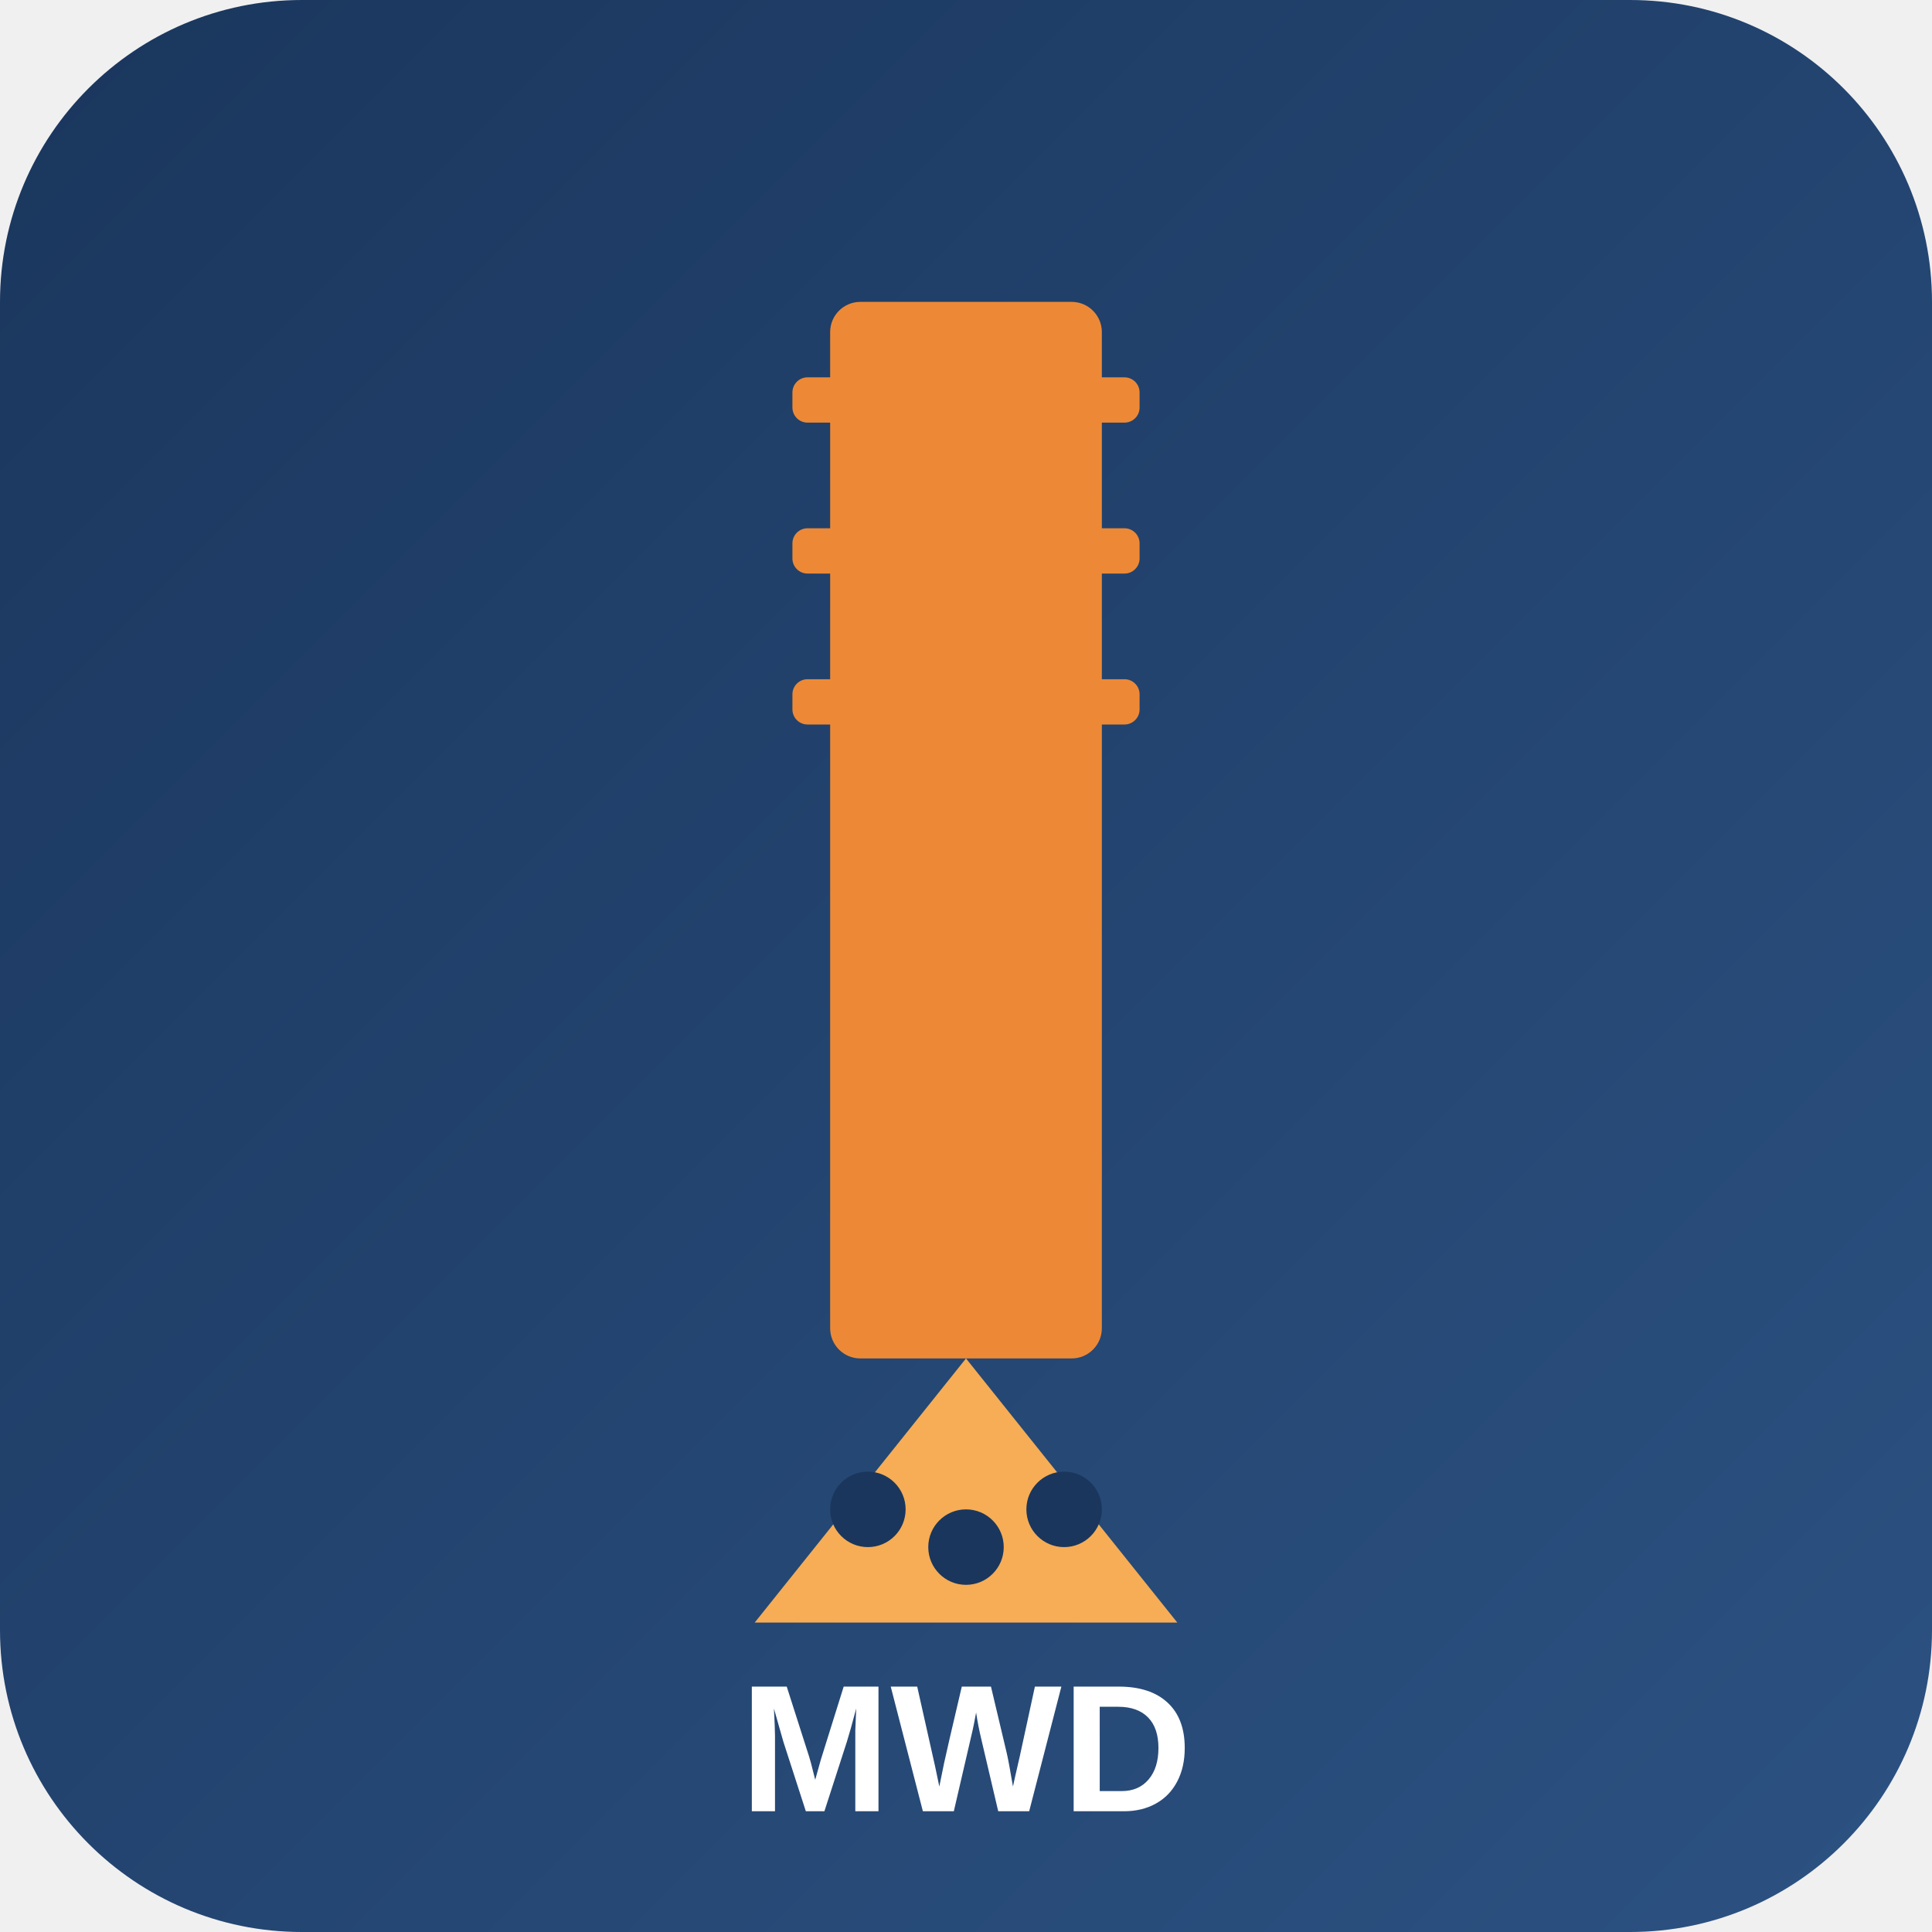
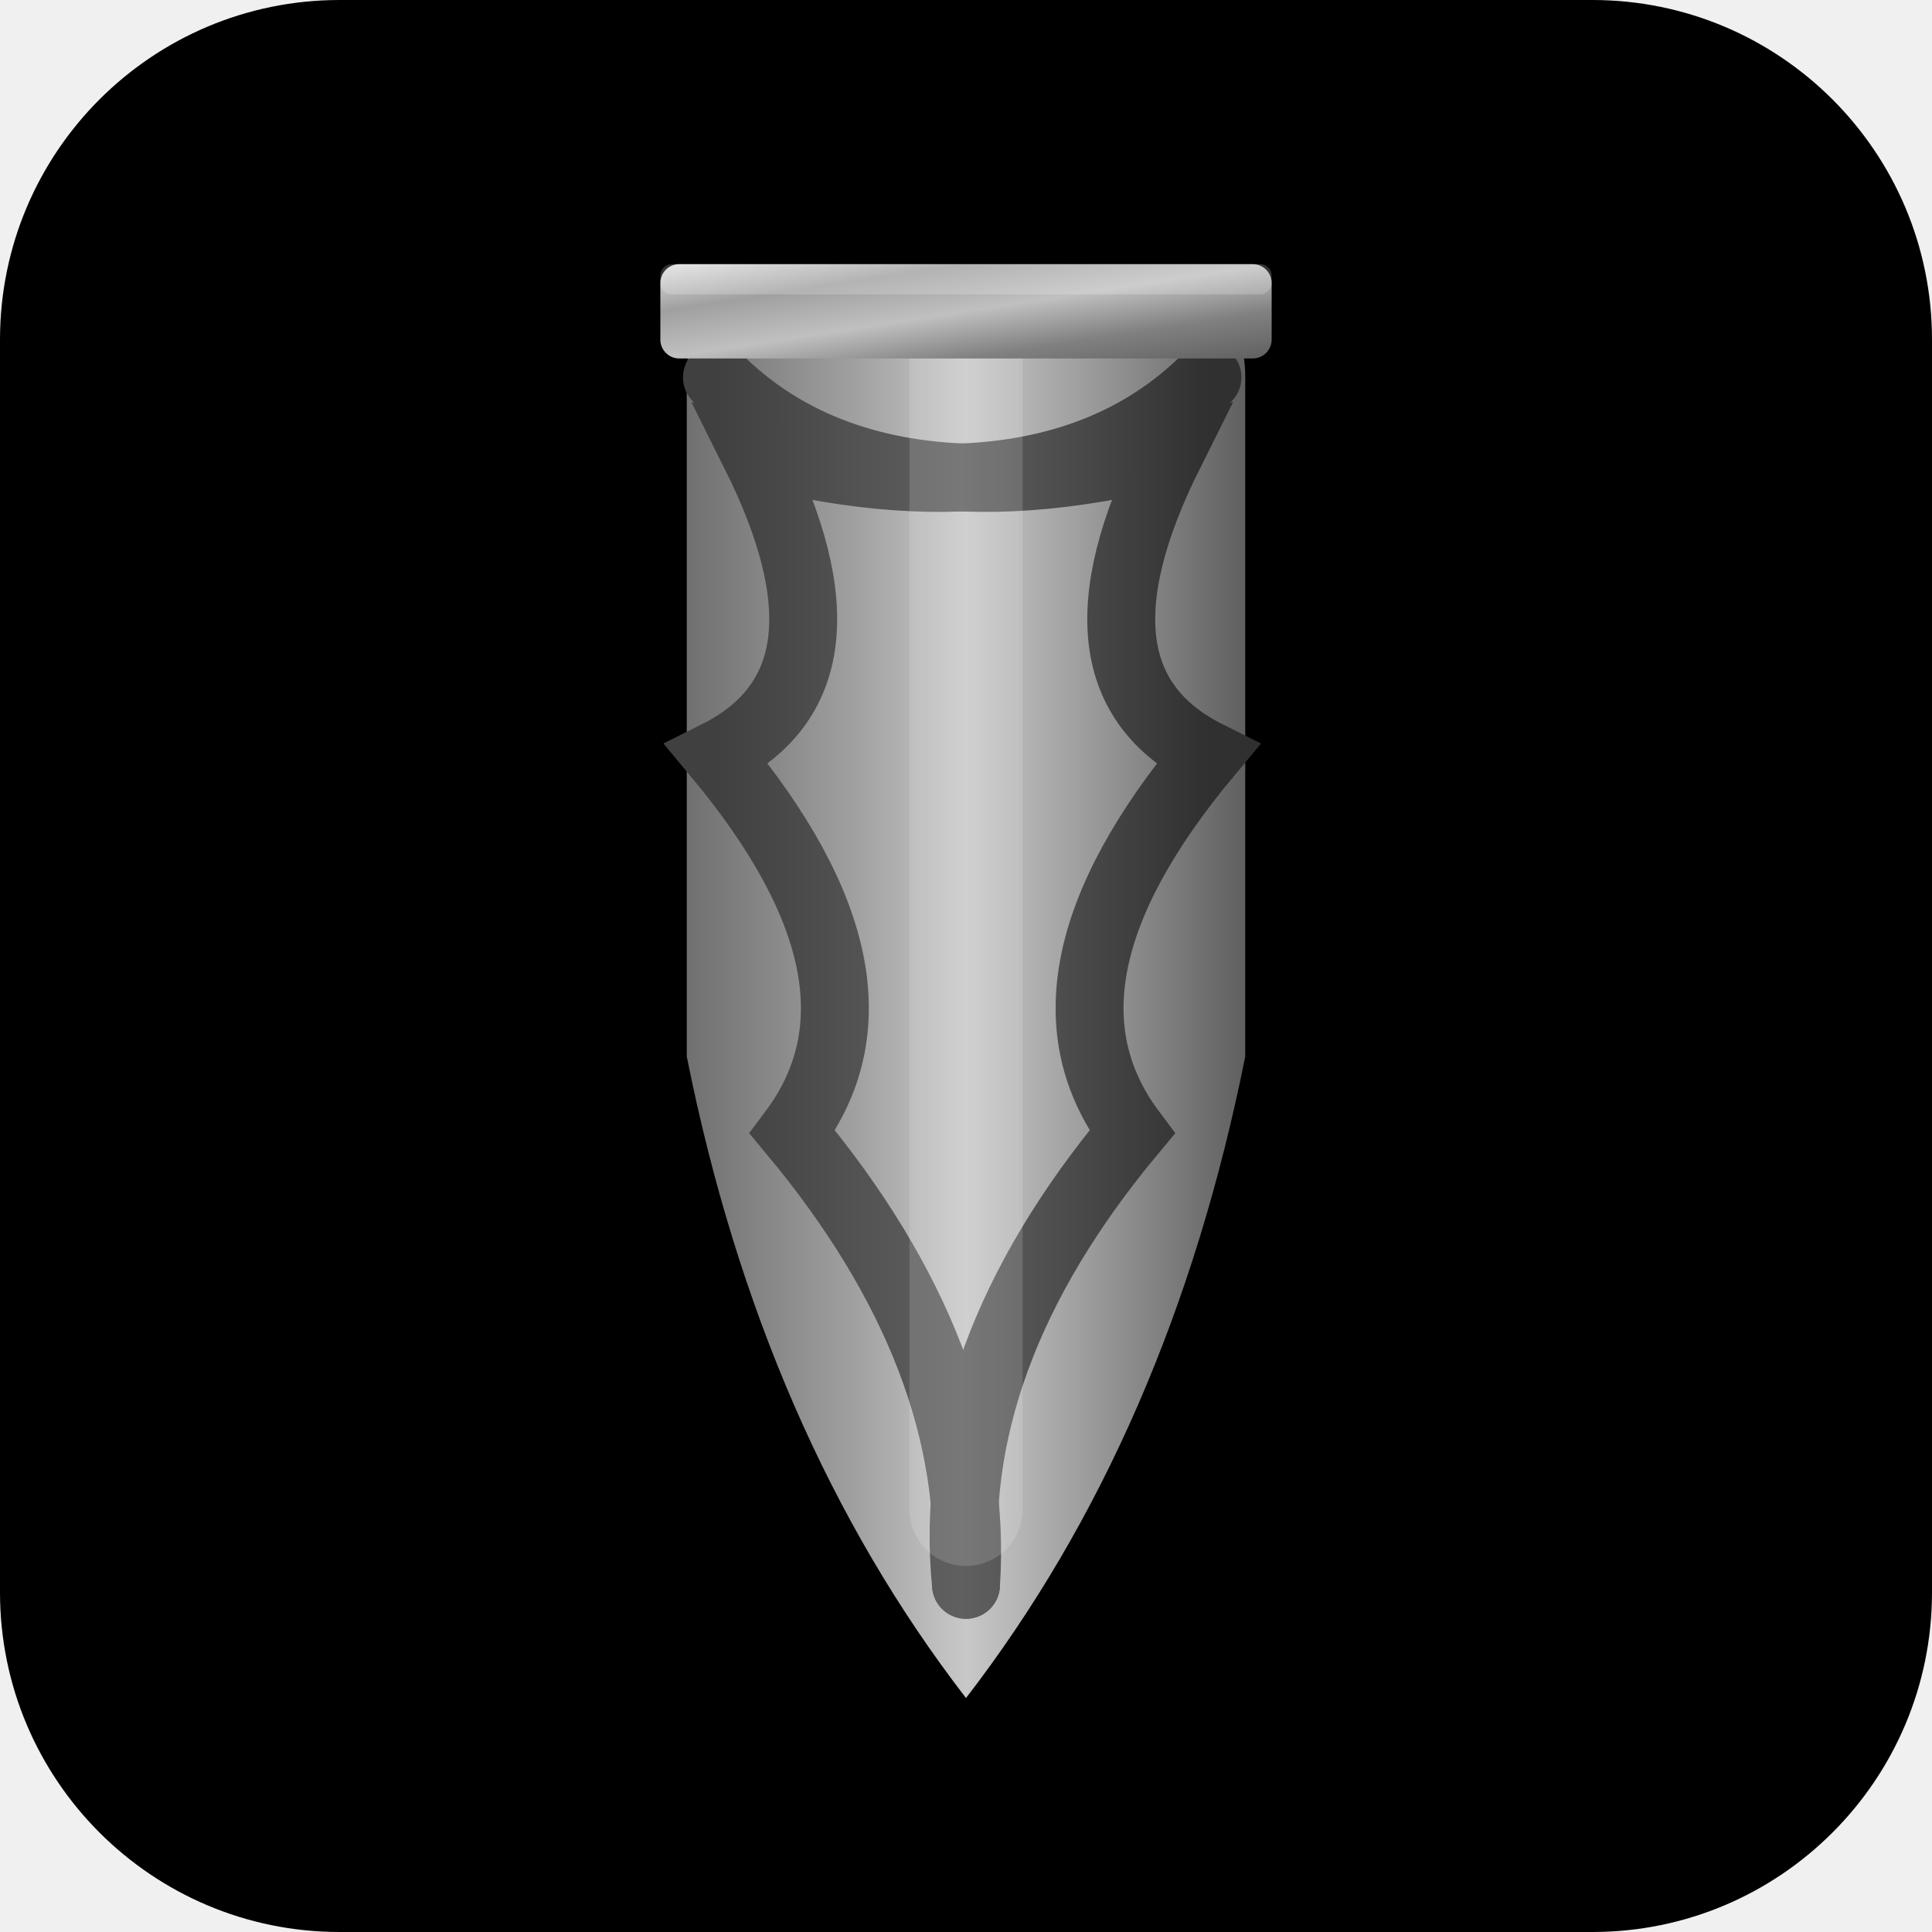
<svg xmlns="http://www.w3.org/2000/svg" viewBox="0 0 512 512">
  <defs>
-     <linearGradient id="bg" x1="0%" y1="0%" x2="100%" y2="100%">
-       <stop offset="0%" style="stop-color:#1a365d" />
-       <stop offset="100%" style="stop-color:#2c5282" />
+     <linearGradient id="metallic" x1="0%" y1="0%" x2="100%" y2="100%">
+       <stop offset="0%" style="stop-color:#e0e0e0" />
+       <stop offset="25%" style="stop-color:#a0a0a0" />
+       <stop offset="50%" style="stop-color:#c0c0c0" />
+       <stop offset="75%" style="stop-color:#808080" />
+       <stop offset="100%" style="stop-color:#606060" />
+     </linearGradient>
+     <linearGradient id="drillBit" x1="0%" y1="0%" x2="100%" y2="0%">
+       <stop offset="0%" style="stop-color:#707070" />
+       <stop offset="30%" style="stop-color:#a0a0a0" />
+       <stop offset="50%" style="stop-color:#c8c8c8" />
+       <stop offset="70%" style="stop-color:#a0a0a0" />
+       <stop offset="100%" style="stop-color:#606060" />
+     </linearGradient>
+     <linearGradient id="groove" x1="0%" y1="0%" x2="100%" y2="0%">
+       <stop offset="0%" style="stop-color:#404040" />
+       <stop offset="50%" style="stop-color:#606060" />
+       <stop offset="100%" style="stop-color:#303030" />
    </linearGradient>
  </defs>
-   <rect width="512" height="512" rx="80" fill="url(#bg)" />
-   <g fill="#ed8936">
-     <rect x="220" y="80" width="72" height="280" rx="8" />
-     <rect x="210" y="100" width="92" height="12" rx="4" />
-     <rect x="210" y="140" width="92" height="12" rx="4" />
-     <rect x="210" y="180" width="92" height="12" rx="4" />
-   </g>
-   <g fill="#f6ad55">
-     <polygon points="256,360 200,430 312,430" />
-     <circle cx="230" cy="400" r="10" fill="#1a365d" />
-     <circle cx="256" cy="410" r="10" fill="#1a365d" />
-     <circle cx="282" cy="400" r="10" fill="#1a365d" />
-   </g>
-   <text x="256" y="480" text-anchor="middle" font-family="Arial, sans-serif" font-size="48" font-weight="bold" fill="white">MWD</text>
+   <rect width="512" height="512" rx="90" fill="#000000" />
+   <path d="M200,80 L312,80 Q330,80 330,100 L330,280 Q310,380 256,450 Q202,380 182,280 L182,100 Q182,80 200,80 Z" fill="url(#drillBit)" />
+   <path d="M190,100 Q230,140 310,120 Q280,180 320,200 Q270,260 300,300 Q250,360 256,420" stroke="url(#groove)" stroke-width="18" fill="none" stroke-linecap="round" />
+   <path d="M320,100 Q280,140 200,120 Q230,180 190,200 Q240,260 210,300 Q260,360 256,420" stroke="url(#groove)" stroke-width="18" fill="none" stroke-linecap="round" />
+   <path d="M256,90 L256,400" stroke="rgba(255,255,255,0.15)" stroke-width="30" stroke-linecap="round" />
+   <rect x="175" y="70" width="162" height="25" rx="5" fill="url(#metallic)" />
+   <rect x="175" y="70" width="162" height="8" rx="3" fill="rgba(255,255,255,0.2)" />
</svg>
